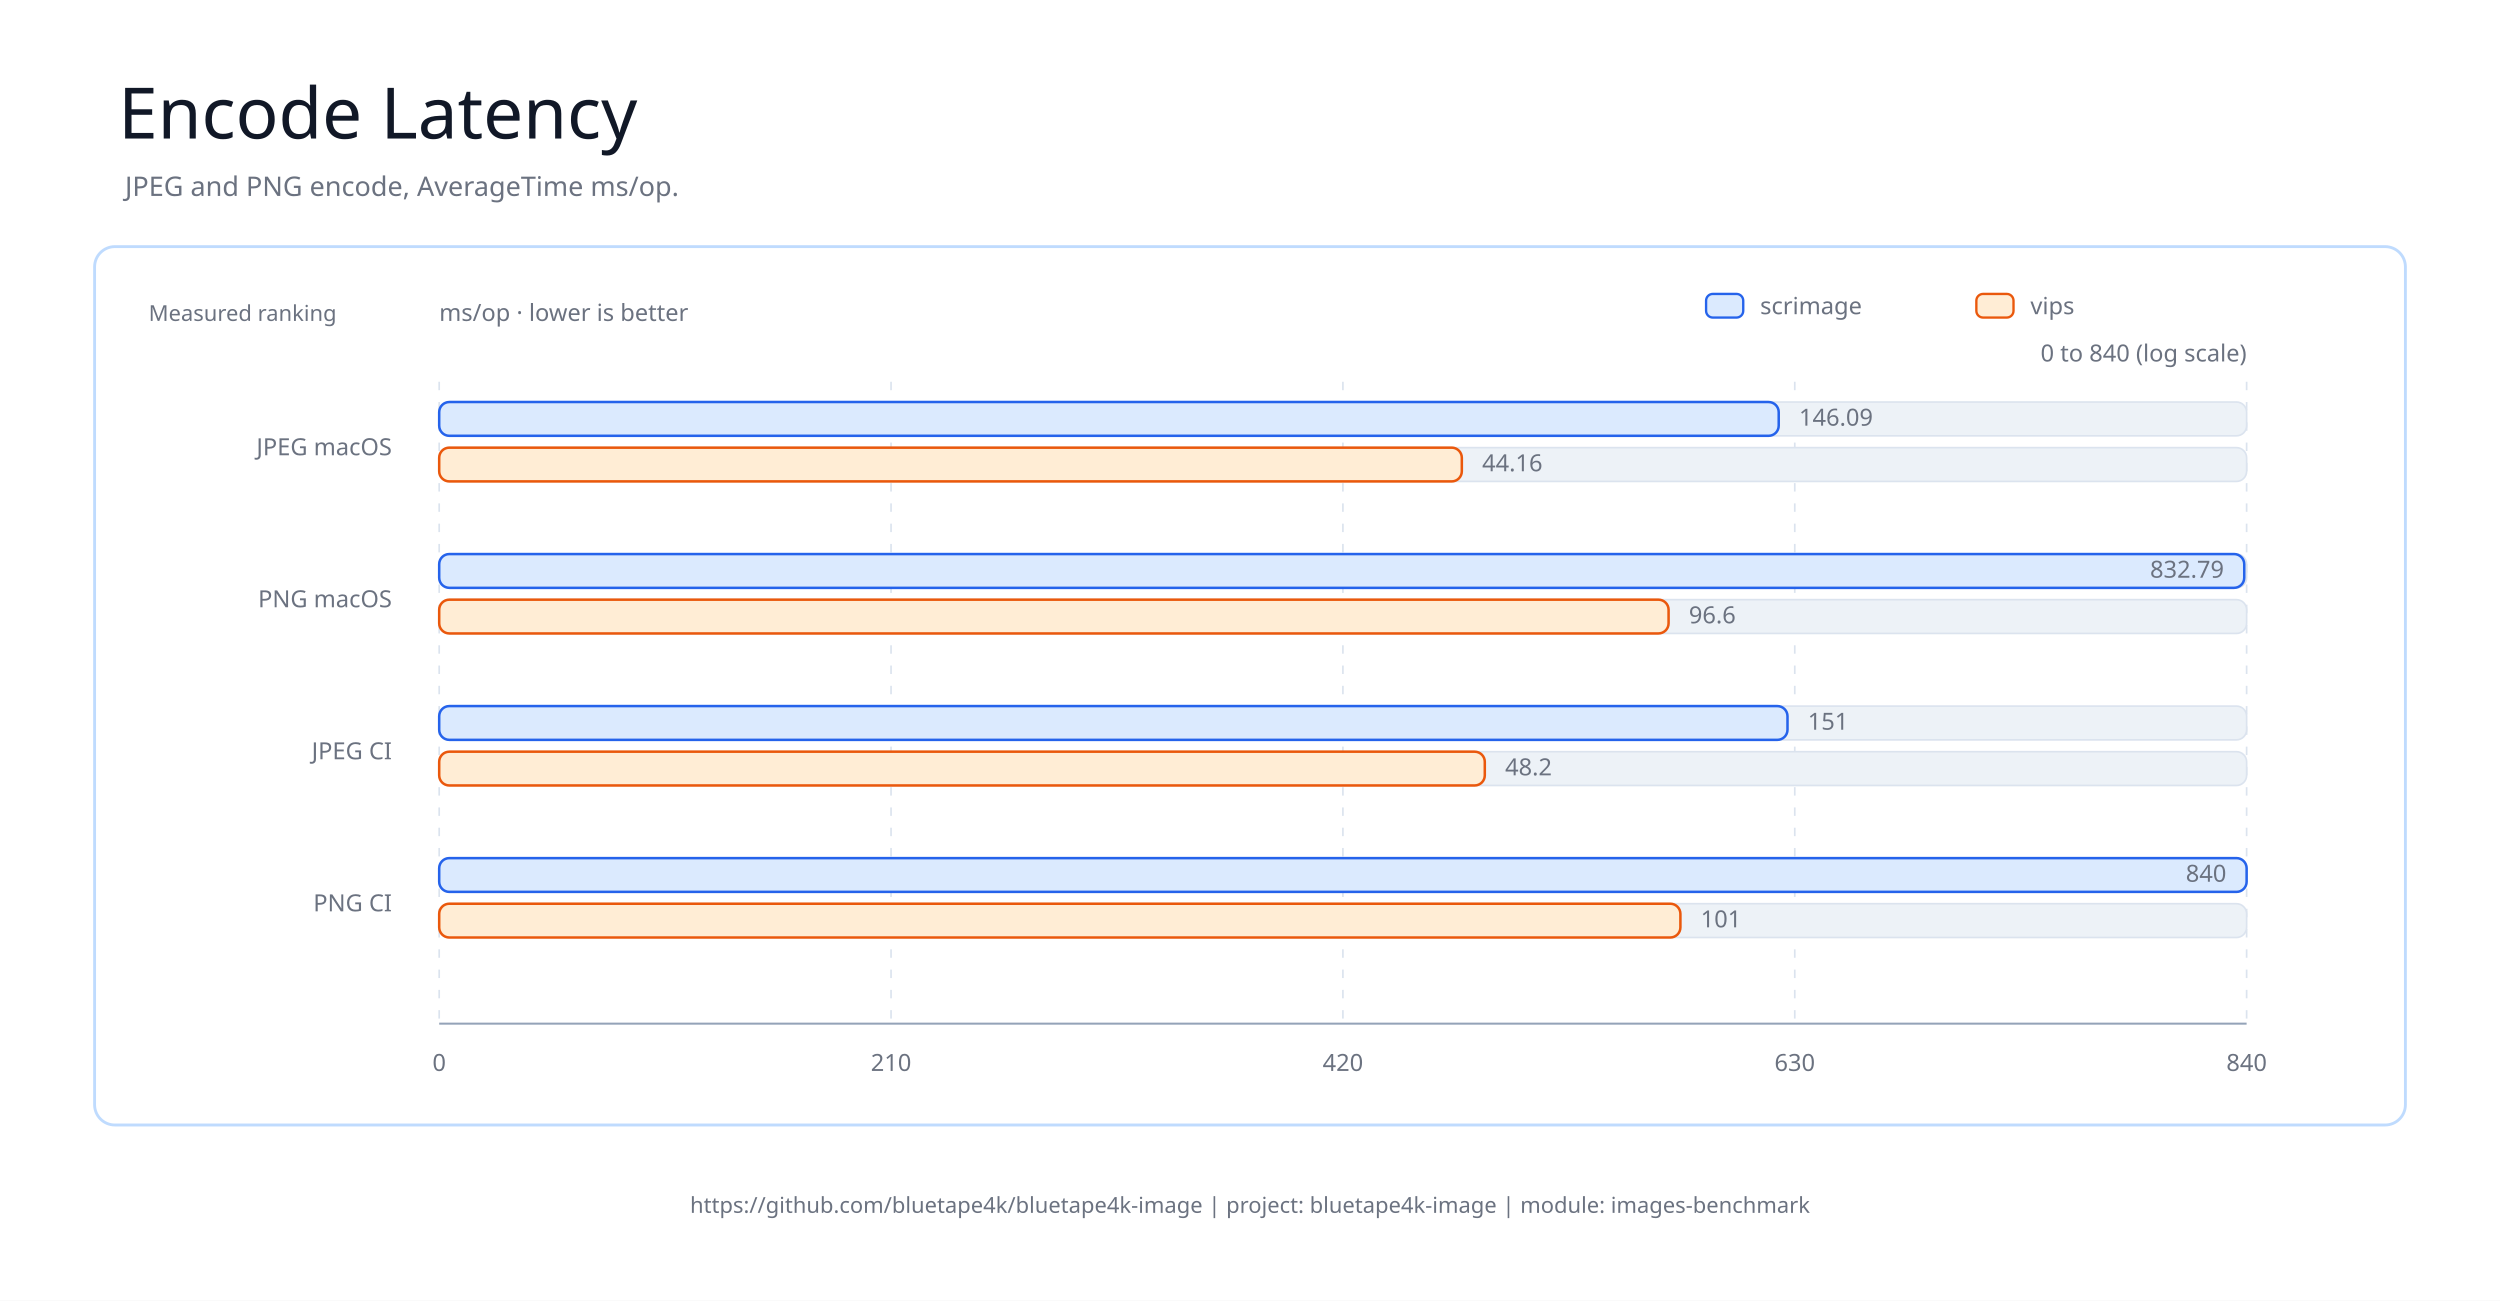
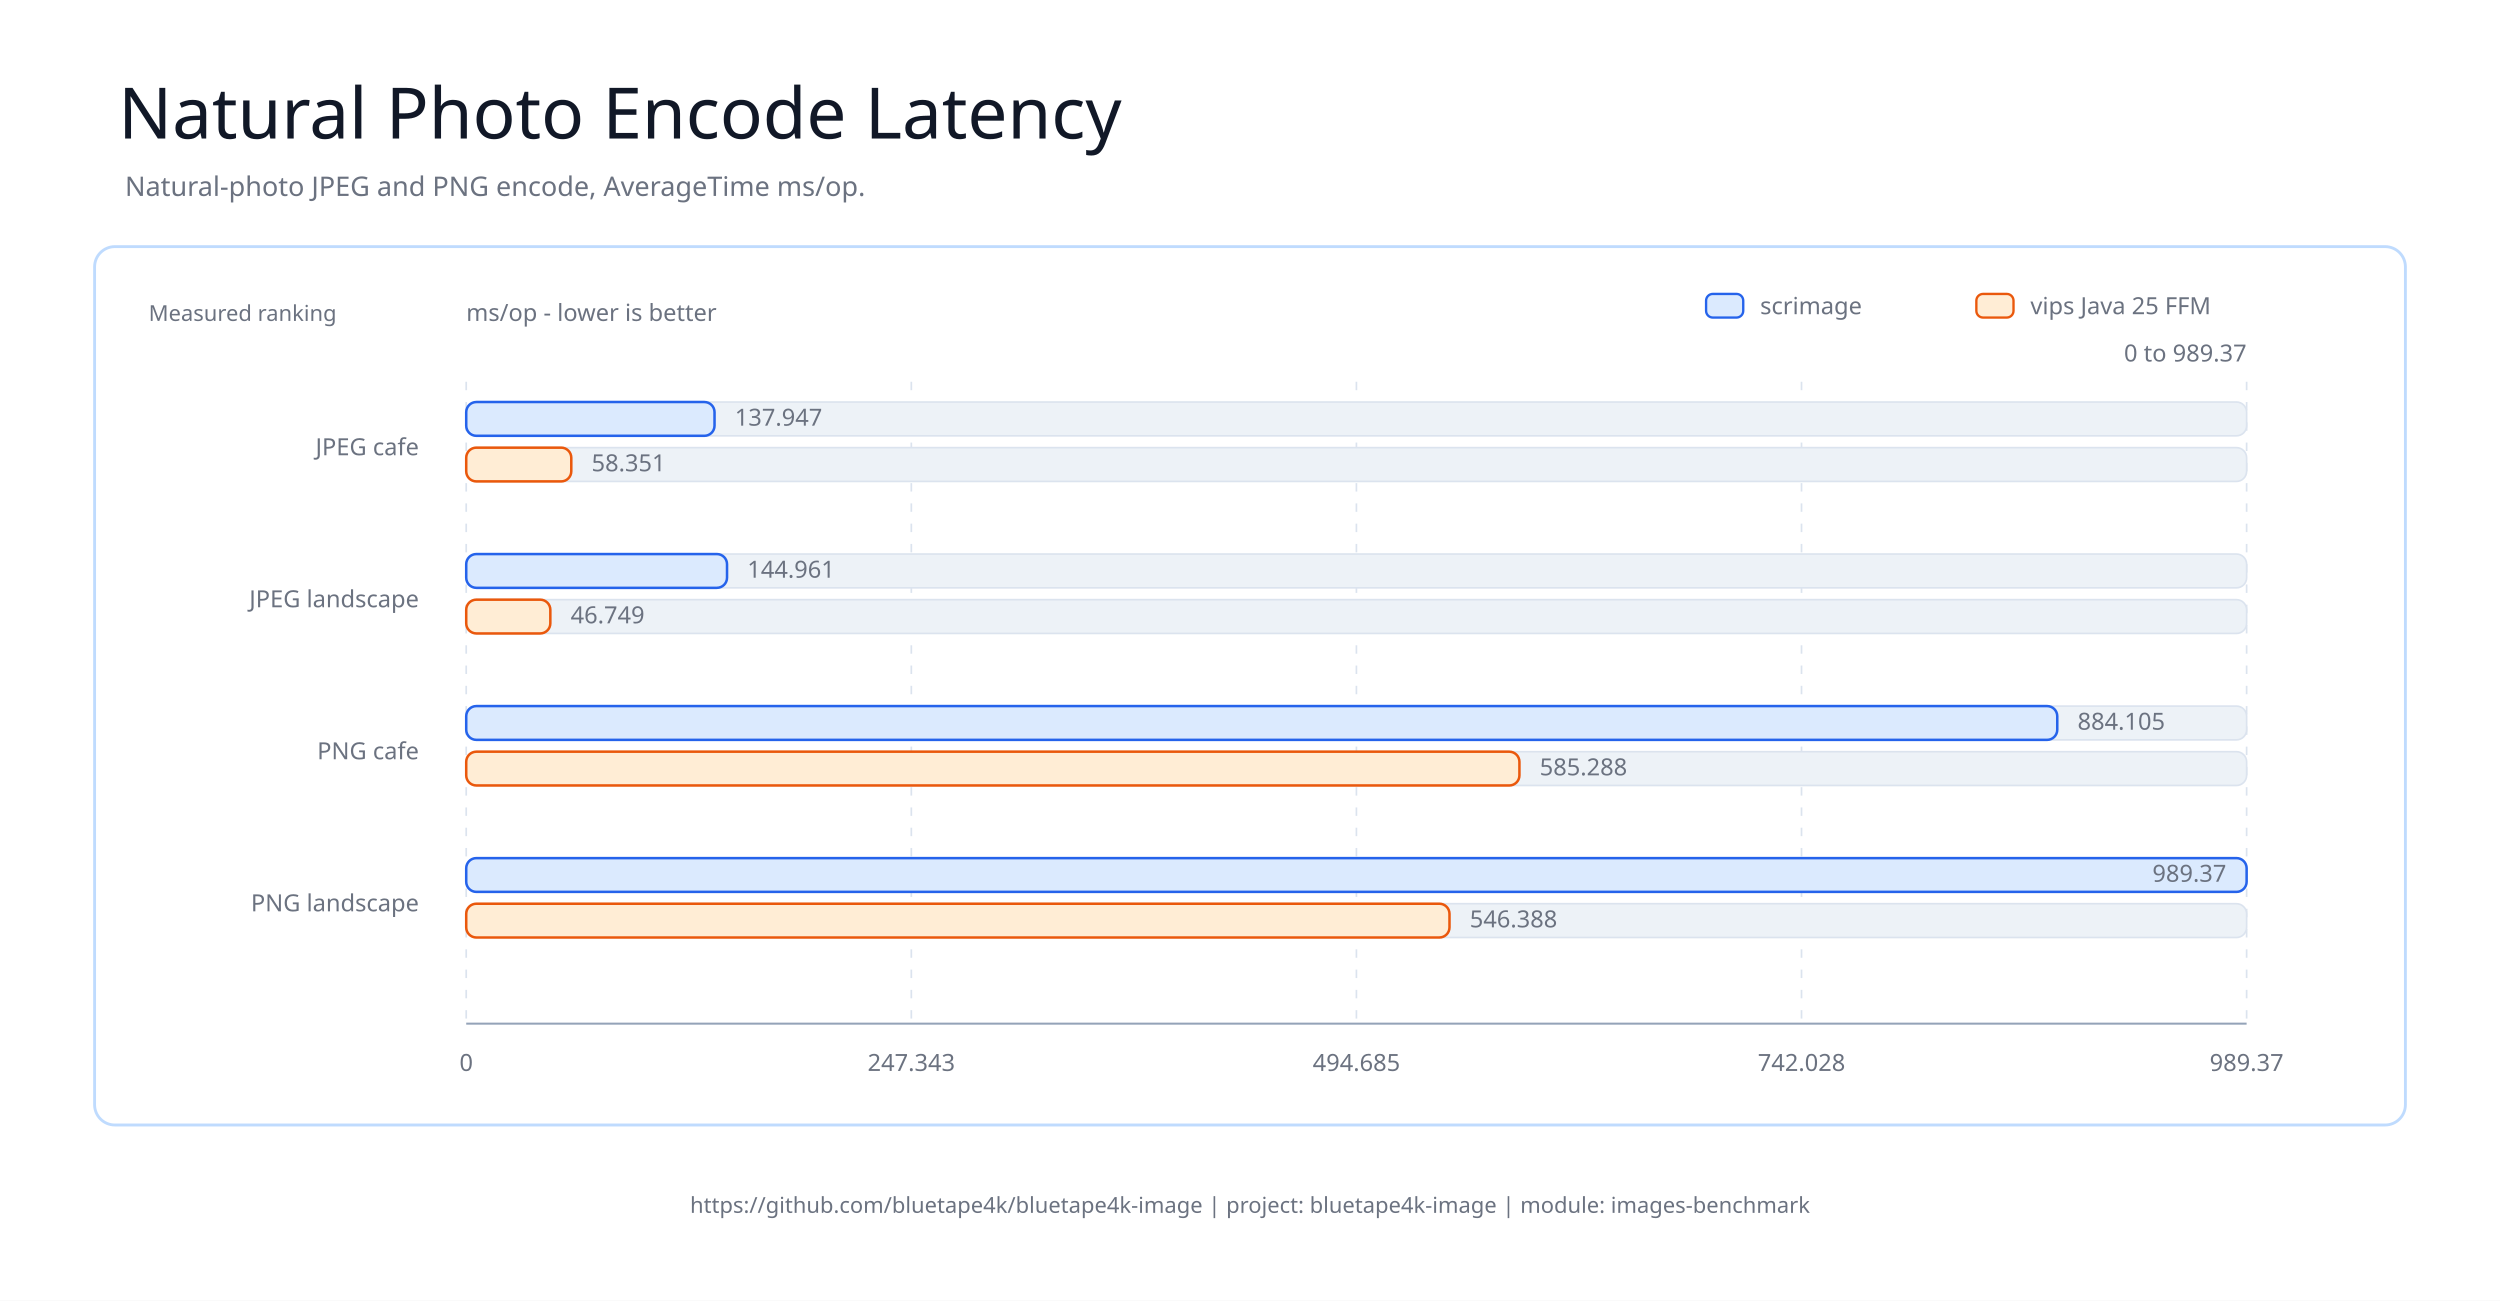
- <svg xmlns="http://www.w3.org/2000/svg" width="1480" height="770" viewBox="0 0 1480 770" role="img" aria-label="Encode Latency">
+ <svg xmlns="http://www.w3.org/2000/svg" width="1480" height="770" viewBox="0 0 1480 770" role="img" aria-label="Natural Photo Encode Latency">
  <defs>
+     <marker id="arrow-blue" markerWidth="10" markerHeight="7" refX="9" refY="3.5" orient="auto">
+       <polygon points="0 0, 10 3.5, 0 7" fill="#2563eb" />
+     </marker>
+     <marker id="arrow-green" markerWidth="10" markerHeight="7" refX="9" refY="3.5" orient="auto">
+       <polygon points="0 0, 10 3.5, 0 7" fill="#16a34a" />
+     </marker>
+     <marker id="arrow-orange" markerWidth="10" markerHeight="7" refX="9" refY="3.5" orient="auto">
+       <polygon points="0 0, 10 3.5, 0 7" fill="#ea580c" />
+     </marker>
+     <marker id="arrow-purple" markerWidth="10" markerHeight="7" refX="9" refY="3.5" orient="auto">
+       <polygon points="0 0, 10 3.5, 0 7" fill="#9333ea" />
+     </marker>
+     <marker id="arrow-gray" markerWidth="10" markerHeight="7" refX="9" refY="3.5" orient="auto">
+       <polygon points="0 0, 10 3.5, 0 7" fill="#6b7280" />
+     </marker>
    <style>
    .canvas{fill:#ffffff}.panel{fill:#f3f6fa;stroke:#cbd5e1;stroke-width:1.4;stroke-dasharray:8 6}.chart-panel{fill:#ffffff;stroke:#bfdbfe;stroke-width:1.7}.card{fill:#ffffff;stroke:#94a3b8;stroke-width:1.9}.badge-text{font-family:"Comic Mono";font-size:11px;fill:#374151;font-weight:700}
    .edge-blue{stroke:#2563eb;stroke-width:2.1;fill:none;marker-end:url(#arrow-blue);stroke-linecap:round;stroke-linejoin:round}.edge-green{stroke:#16a34a;stroke-width:2.1;fill:none;marker-end:url(#arrow-green);stroke-linecap:round;stroke-linejoin:round}.edge-orange{stroke:#ea580c;stroke-width:2;fill:none;marker-end:url(#arrow-orange);stroke-linecap:round;stroke-linejoin:round}.edge-purple{stroke:#9333ea;stroke-width:2;fill:none;marker-end:url(#arrow-purple);stroke-linecap:round;stroke-linejoin:round}.edge-gray{stroke:#6b7280;stroke-width:1.8;fill:none;marker-end:url(#arrow-gray);stroke-linecap:round;stroke-linejoin:round;stroke-dasharray:6 4}.dashed{stroke-dasharray:6 4}
    .title{font-family:"Architects Daughter";font-size:42px;fill:#111827;font-weight:400}.subtitle{font-family:"Comic Mono";font-size:16px;fill:#6b7280;font-weight:400}.card-title{font-family:"Architects Daughter";font-size:23px;fill:#111827;font-weight:400}.detail,.label,.note,.axis,.value{font-family:"Comic Mono";fill:#6b7280;font-weight:400}.detail{font-size:13px}.label{font-size:12px}.note{font-size:13px}.axis{font-size:14px}.value{font-size:14px}.panel-title{font-family:"Comic Mono";font-size:16px;fill:#4b5563;font-weight:700;letter-spacing:0.8px}
  </style>
  </defs>
  <rect class="canvas" width="1480" height="770" />
-   <text class="title" x="70" y="82">Encode Latency</text>
-   <text class="subtitle" x="74" y="116">JPEG and PNG encode, AverageTime ms/op.</text>
+   <text class="title" x="70" y="82">Natural Photo Encode Latency</text>
+   <text class="subtitle" x="74" y="116">Natural-photo JPEG and PNG encode, AverageTime ms/op.</text>
  <rect class="chart-panel" x="56" y="146" width="1368" height="520" rx="12" />
  <text class="note" x="88" y="190">Measured ranking</text>
-   <text class="axis" x="260" y="190">ms/op · lower is better</text>
-   <text class="axis" x="1330.0" y="214" text-anchor="end">0 to 840 (log scale)</text>
+   <text class="axis" x="276" y="190">ms/op - lower is better</text>
+   <text class="axis" x="1330.0" y="214" text-anchor="end">0 to 989.37</text>
  <text class="note" x="740.0" y="718" text-anchor="middle">https://github.com/bluetape4k/bluetape4k-image | project: bluetape4k-image | module: images-benchmark</text>
  <rect x="1010" y="174" width="22" height="14" rx="4" fill="#dbeafe" stroke="#2563eb" stroke-width="1.4" />
  <text class="axis" x="1042" y="186">scrimage</text>
  <rect x="1170" y="174" width="22" height="14" rx="4" fill="#ffedd5" stroke="#ea580c" stroke-width="1.4" />
-   <text class="axis" x="1202" y="186">vips</text>
-   <line x1="260.0" y1="226" x2="260.0" y2="606" stroke="#dbe3ee" stroke-width="1" stroke-dasharray="5 7" />
-   <text class="axis" x="260.0" y="634" text-anchor="middle">0</text>
-   <line x1="527.5" y1="226" x2="527.5" y2="606" stroke="#dbe3ee" stroke-width="1" stroke-dasharray="5 7" />
-   <text class="axis" x="527.5" y="634" text-anchor="middle">210</text>
-   <line x1="795.0" y1="226" x2="795.0" y2="606" stroke="#dbe3ee" stroke-width="1" stroke-dasharray="5 7" />
-   <text class="axis" x="795.0" y="634" text-anchor="middle">420</text>
-   <line x1="1062.5" y1="226" x2="1062.5" y2="606" stroke="#dbe3ee" stroke-width="1" stroke-dasharray="5 7" />
-   <text class="axis" x="1062.5" y="634" text-anchor="middle">630</text>
+   <text class="axis" x="1202" y="186">vips Java 25 FFM</text>
+   <line x1="276.0" y1="226" x2="276.0" y2="606" stroke="#dbe3ee" stroke-width="1" stroke-dasharray="5 7" />
+   <text class="axis" x="276.0" y="634" text-anchor="middle">0</text>
+   <line x1="539.5" y1="226" x2="539.5" y2="606" stroke="#dbe3ee" stroke-width="1" stroke-dasharray="5 7" />
+   <text class="axis" x="539.5" y="634" text-anchor="middle">247.343</text>
+   <line x1="803.0" y1="226" x2="803.0" y2="606" stroke="#dbe3ee" stroke-width="1" stroke-dasharray="5 7" />
+   <text class="axis" x="803.0" y="634" text-anchor="middle">494.685</text>
+   <line x1="1066.5" y1="226" x2="1066.5" y2="606" stroke="#dbe3ee" stroke-width="1" stroke-dasharray="5 7" />
+   <text class="axis" x="1066.5" y="634" text-anchor="middle">742.028</text>
  <line x1="1330.0" y1="226" x2="1330.0" y2="606" stroke="#dbe3ee" stroke-width="1" stroke-dasharray="5 7" />
-   <text class="axis" x="1330.0" y="634" text-anchor="middle">840</text>
-   <line x1="260" y1="606" x2="1330" y2="606" stroke="#94a3b8" stroke-width="1.2" />
-   <text class="axis" x="232" y="269.5" text-anchor="end">JPEG macOS</text>
-   <rect x="260" y="238" width="1070.0" height="20" rx="6" fill="#edf2f7" stroke="#dbe3ee" stroke-width="1" />
-   <rect x="260" y="238" width="793.0" height="20" rx="6" fill="#dbeafe" stroke="#2563eb" stroke-width="1.5" />
-   <text class="value" x="1065.0" y="252" text-anchor="start">146.09</text>
-   <rect x="260" y="265" width="1070.0" height="20" rx="6" fill="#edf2f7" stroke="#dbe3ee" stroke-width="1" />
-   <rect x="260" y="265" width="605.4" height="20" rx="6" fill="#ffedd5" stroke="#ea580c" stroke-width="1.5" />
-   <text class="value" x="877.4" y="279" text-anchor="start">44.16</text>
-   <text class="axis" x="232" y="359.5" text-anchor="end">PNG macOS</text>
-   <rect x="260" y="328" width="1070.0" height="20" rx="6" fill="#edf2f7" stroke="#dbe3ee" stroke-width="1" />
-   <rect x="260" y="328" width="1068.6" height="20" rx="6" fill="#dbeafe" stroke="#2563eb" stroke-width="1.5" />
-   <text class="value" x="1316.6" y="342" text-anchor="end">832.79</text>
-   <rect x="260" y="355" width="1070.0" height="20" rx="6" fill="#edf2f7" stroke="#dbe3ee" stroke-width="1" />
-   <rect x="260" y="355" width="727.8" height="20" rx="6" fill="#ffedd5" stroke="#ea580c" stroke-width="1.5" />
-   <text class="value" x="999.8" y="369" text-anchor="start">96.6</text>
-   <text class="axis" x="232" y="449.5" text-anchor="end">JPEG CI</text>
-   <rect x="260" y="418" width="1070.0" height="20" rx="6" fill="#edf2f7" stroke="#dbe3ee" stroke-width="1" />
-   <rect x="260" y="418" width="798.2" height="20" rx="6" fill="#dbeafe" stroke="#2563eb" stroke-width="1.5" />
-   <text class="value" x="1070.2" y="432" text-anchor="start">151</text>
-   <rect x="260" y="445" width="1070.0" height="20" rx="6" fill="#edf2f7" stroke="#dbe3ee" stroke-width="1" />
-   <rect x="260" y="445" width="619.0" height="20" rx="6" fill="#ffedd5" stroke="#ea580c" stroke-width="1.5" />
-   <text class="value" x="891.0" y="459" text-anchor="start">48.2</text>
-   <text class="axis" x="232" y="539.5" text-anchor="end">PNG CI</text>
-   <rect x="260" y="508" width="1070.0" height="20" rx="6" fill="#edf2f7" stroke="#dbe3ee" stroke-width="1" />
-   <rect x="260" y="508" width="1070.0" height="20" rx="6" fill="#dbeafe" stroke="#2563eb" stroke-width="1.5" />
-   <text class="value" x="1318.0" y="522" text-anchor="end">840</text>
-   <rect x="260" y="535" width="1070.0" height="20" rx="6" fill="#edf2f7" stroke="#dbe3ee" stroke-width="1" />
-   <rect x="260" y="535" width="734.8" height="20" rx="6" fill="#ffedd5" stroke="#ea580c" stroke-width="1.5" />
-   <text class="value" x="1006.8" y="549" text-anchor="start">101</text>
+   <text class="axis" x="1330.0" y="634" text-anchor="middle">989.37</text>
+   <line x1="276" y1="606" x2="1330" y2="606" stroke="#94a3b8" stroke-width="1.2" />
+   <text class="axis" x="248" y="269.5" text-anchor="end">JPEG cafe</text>
+   <rect x="276" y="238" width="1054.0" height="20" rx="6" fill="#edf2f7" stroke="#dbe3ee" stroke-width="1" />
+   <rect x="276" y="238" width="147.0" height="20" rx="6" fill="#dbeafe" stroke="#2563eb" stroke-width="1.5" />
+   <text class="value" x="435.0" y="252" text-anchor="start">137.947</text>
+   <rect x="276" y="265" width="1054.0" height="20" rx="6" fill="#edf2f7" stroke="#dbe3ee" stroke-width="1" />
+   <rect x="276" y="265" width="62.2" height="20" rx="6" fill="#ffedd5" stroke="#ea580c" stroke-width="1.5" />
+   <text class="value" x="350.2" y="279" text-anchor="start">58.351</text>
+   <text class="axis" x="248" y="359.5" text-anchor="end">JPEG landscape</text>
+   <rect x="276" y="328" width="1054.0" height="20" rx="6" fill="#edf2f7" stroke="#dbe3ee" stroke-width="1" />
+   <rect x="276" y="328" width="154.4" height="20" rx="6" fill="#dbeafe" stroke="#2563eb" stroke-width="1.5" />
+   <text class="value" x="442.4" y="342" text-anchor="start">144.961</text>
+   <rect x="276" y="355" width="1054.0" height="20" rx="6" fill="#edf2f7" stroke="#dbe3ee" stroke-width="1" />
+   <rect x="276" y="355" width="49.8" height="20" rx="6" fill="#ffedd5" stroke="#ea580c" stroke-width="1.5" />
+   <text class="value" x="337.8" y="369" text-anchor="start">46.749</text>
+   <text class="axis" x="248" y="449.5" text-anchor="end">PNG cafe</text>
+   <rect x="276" y="418" width="1054.0" height="20" rx="6" fill="#edf2f7" stroke="#dbe3ee" stroke-width="1" />
+   <rect x="276" y="418" width="941.9" height="20" rx="6" fill="#dbeafe" stroke="#2563eb" stroke-width="1.5" />
+   <text class="value" x="1229.9" y="432" text-anchor="start">884.105</text>
+   <rect x="276" y="445" width="1054.0" height="20" rx="6" fill="#edf2f7" stroke="#dbe3ee" stroke-width="1" />
+   <rect x="276" y="445" width="623.5" height="20" rx="6" fill="#ffedd5" stroke="#ea580c" stroke-width="1.5" />
+   <text class="value" x="911.5" y="459" text-anchor="start">585.288</text>
+   <text class="axis" x="248" y="539.5" text-anchor="end">PNG landscape</text>
+   <rect x="276" y="508" width="1054.0" height="20" rx="6" fill="#edf2f7" stroke="#dbe3ee" stroke-width="1" />
+   <rect x="276" y="508" width="1054.0" height="20" rx="6" fill="#dbeafe" stroke="#2563eb" stroke-width="1.5" />
+   <text class="value" x="1318.0" y="522" text-anchor="end">989.37</text>
+   <rect x="276" y="535" width="1054.0" height="20" rx="6" fill="#edf2f7" stroke="#dbe3ee" stroke-width="1" />
+   <rect x="276" y="535" width="582.1" height="20" rx="6" fill="#ffedd5" stroke="#ea580c" stroke-width="1.5" />
+   <text class="value" x="870.1" y="549" text-anchor="start">546.388</text>
</svg>
